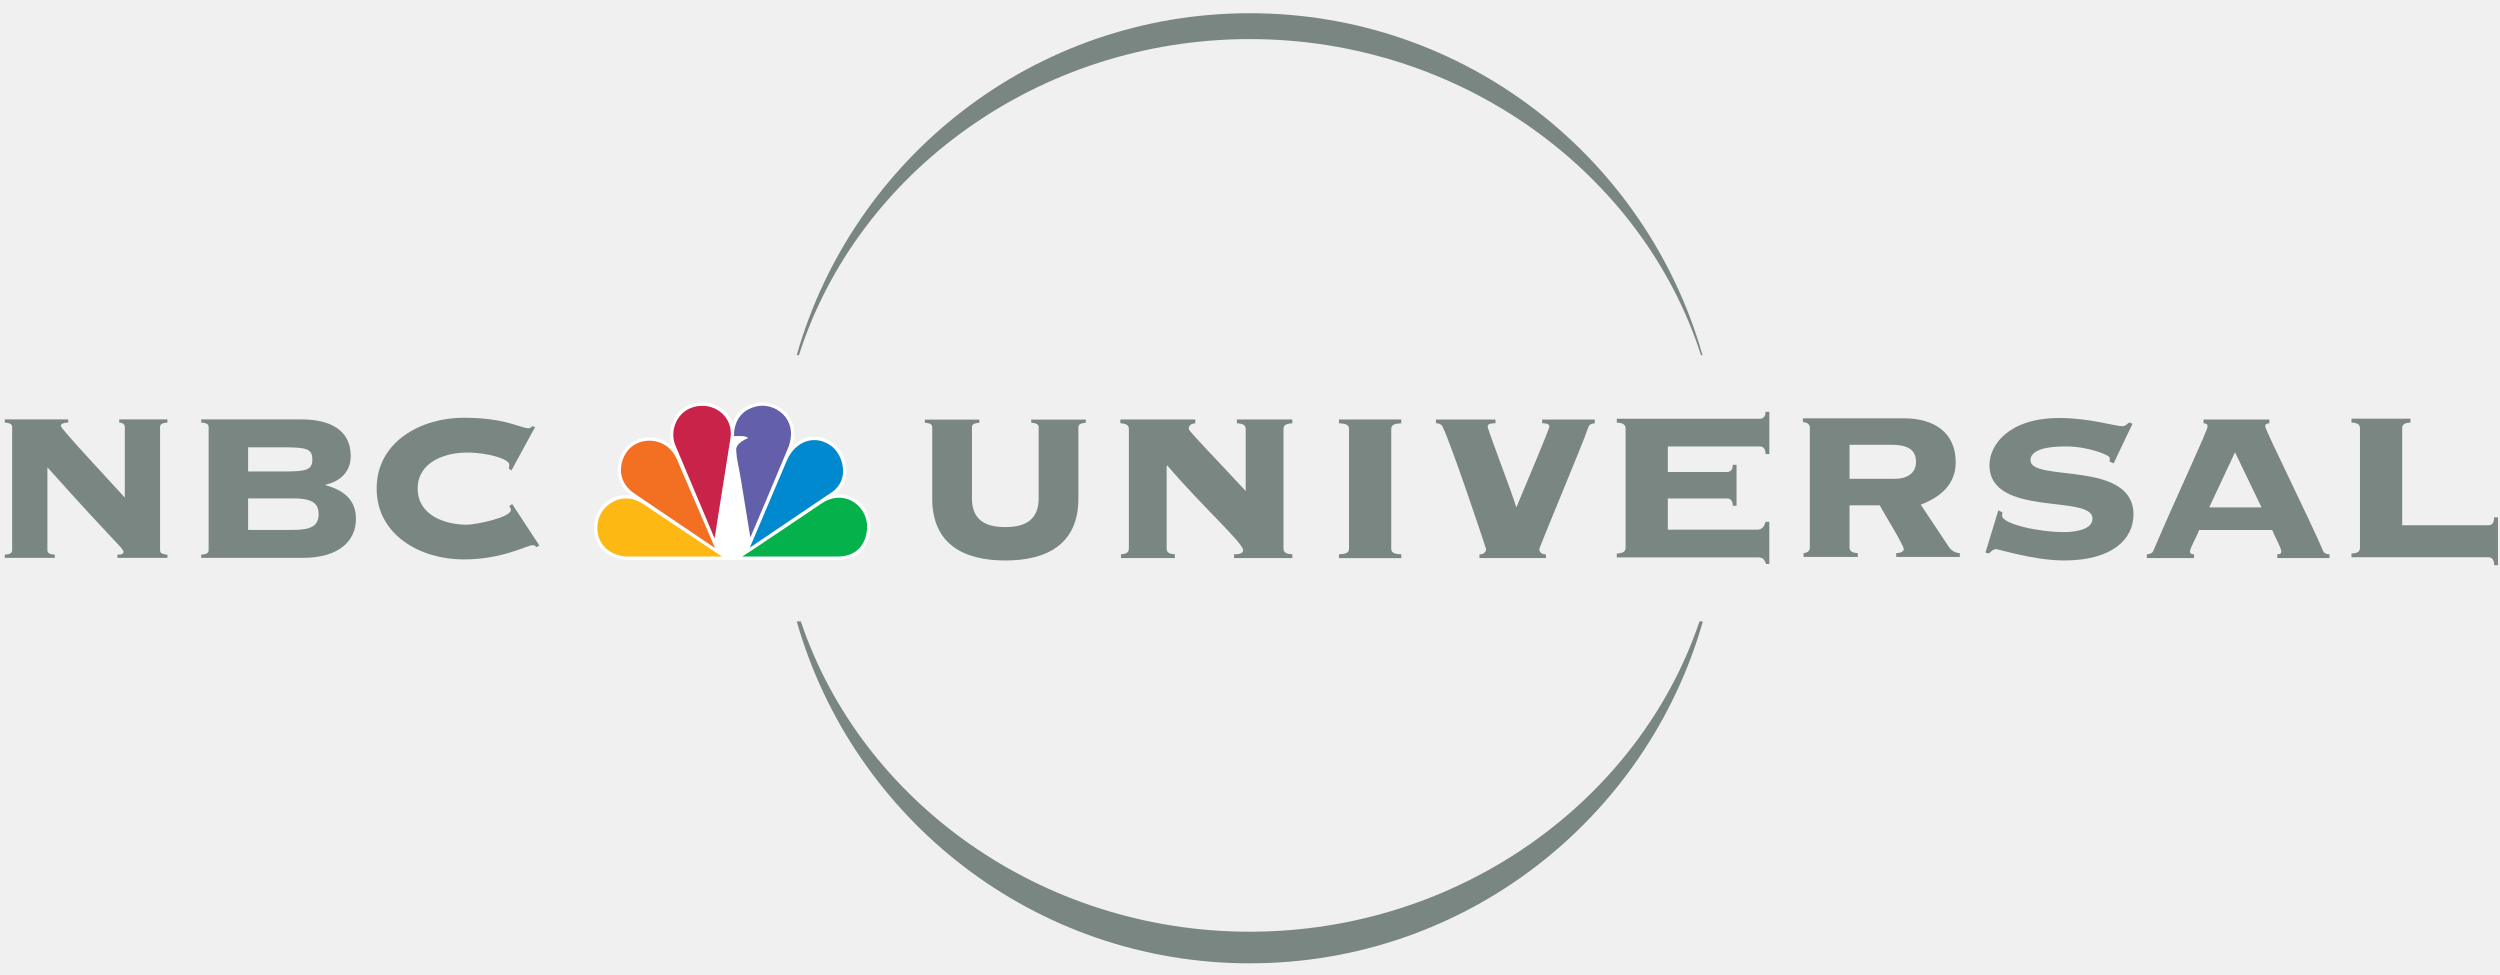
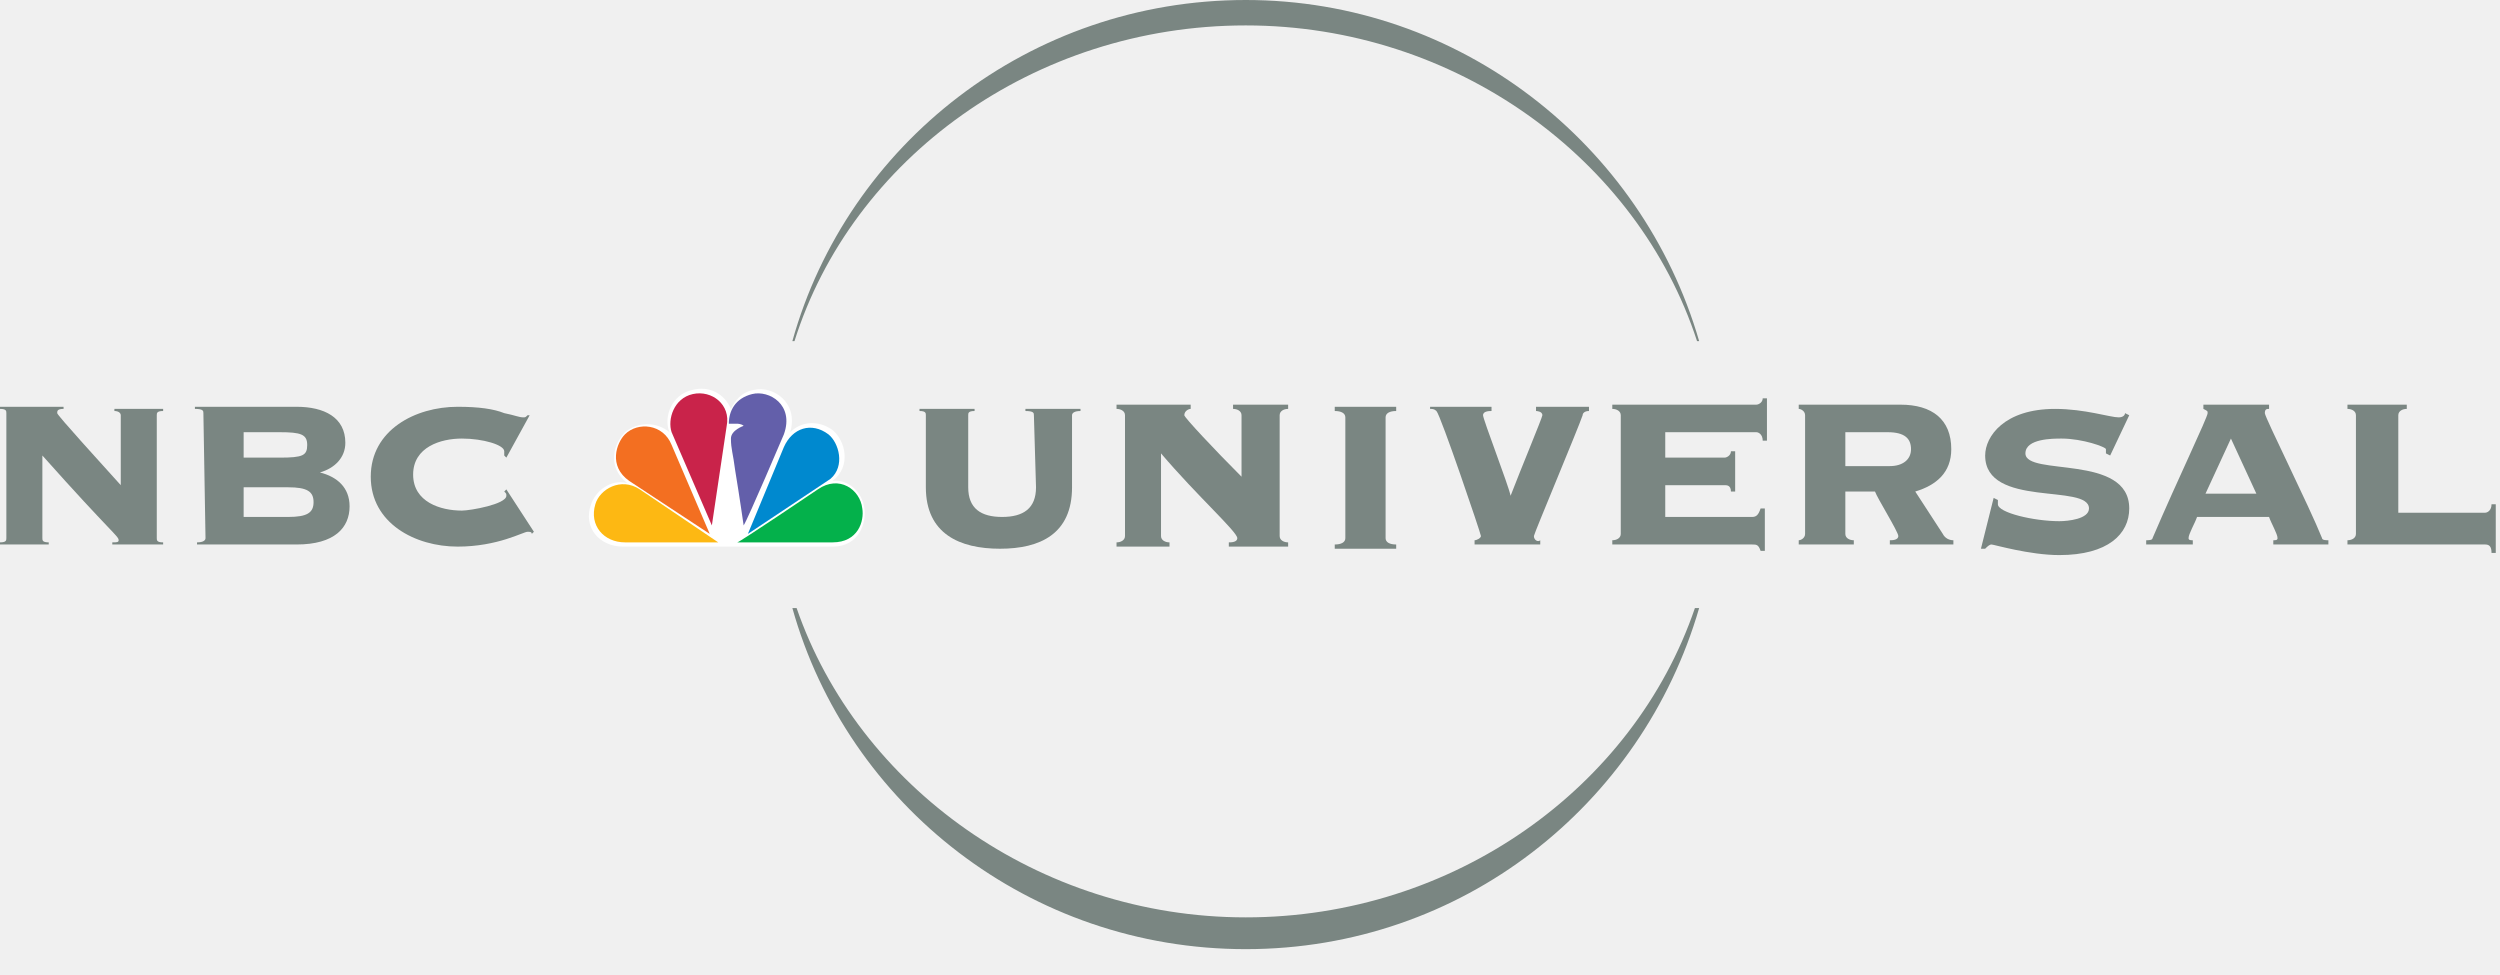
- <svg xmlns="http://www.w3.org/2000/svg" version="1.1" width="118" height="46" viewBox="-0.225 -0.624 118 46" enable-background="new -0.225 -0.624 118 46" xml:space="preserve">
-   <defs>
- </defs>
-   <path fill="#FFFFFF" d="M40.846,24.029c0.077,0.587-0.173,1.772-1.527,1.772h-9.883c-1.129,0-1.871-0.915-1.546-2.009  c0.176-0.588,0.866-1.165,1.669-1.031l0.025,0.004l-0.021-0.015c-1.019-0.751-0.619-1.928-0.139-2.358  c0.563-0.499,1.477-0.511,2.063,0.048l0.022,0.02l-0.012-0.027c-0.298-0.743,0.077-1.813,1.082-2.021  c0.781-0.167,1.53,0.245,1.771,0.928h0.001c0.15-0.437,0.495-0.805,1.124-0.939c0.881-0.192,2.146,0.583,1.698,2.025l-0.009,0.023  l0.02-0.018c0.534-0.525,1.322-0.612,1.974-0.09c0.554,0.453,0.936,1.699-0.002,2.373l-0.02,0.016l0.025-0.004  C40.011,22.597,40.743,23.241,40.846,24.029" />
-   <path fill="#FDB813" d="M33.855,25.645l-3.729-2.484c-0.948-0.635-1.886,0.012-2.086,0.68c-0.293,0.984,0.363,1.805,1.396,1.805  H33.855" />
-   <path fill="#0089CF" d="M39.06,20.463c-0.761-0.609-1.734-0.304-2.145,0.646l-1.747,4.114l3.868-2.614  C39.894,22.022,39.576,20.885,39.06,20.463" />
-   <path fill="#635FAA" d="M36.996,20.463c0.482-1.36-0.68-2.087-1.487-1.911c-0.822,0.176-1.092,0.798-1.092,1.407h0.363  c0,0,0.224,0,0.306,0.095c0,0-0.586,0.21-0.564,0.574c0.025,0.468,0.107,0.656,0.248,1.523c0.199,1.23,0.421,2.591,0.421,2.591  C35.309,24.496,36.996,20.475,36.996,20.463" />
-   <path fill="#04B14B" d="M40.69,24.05c-0.118-0.901-1.138-1.581-2.134-0.914c0,0-3.715,2.509-3.753,2.509c0.07,0,4.515,0,4.515,0  C40.527,25.645,40.762,24.602,40.69,24.05" />
-   <path fill="#C9234A" d="M34.253,20.054c0.152-0.963-0.702-1.689-1.641-1.491c-0.902,0.189-1.243,1.161-0.961,1.83l1.852,4.396  L34.253,20.054" />
-   <path fill="#F36F21" d="M33.527,25.247l-1.805-4.198c-0.423-0.973-1.561-1.102-2.194-0.539c-0.445,0.398-0.797,1.488,0.188,2.159  L33.527,25.247" />
-   <path fill="#7A8682" d="M79.99,28.707c-2.858,8.487-11.379,14.646-21.226,14.646c-9.849,0-18.339-6.158-21.189-14.646h-0.194  c2.651,9.313,11.219,16.138,21.384,16.138s18.732-6.824,21.385-16.138H79.99 M58.765,1.221c9.948,0,18.522,6.295,21.296,14.917  h0.072C77.479,6.826,68.929,0,58.765,0C48.6,0,40.032,6.824,37.381,16.138h0.104C40.243,7.512,48.813,1.221,58.765,1.221z" />
-   <path fill="#7A8682" d="M48.801,19.554c0-0.109-0.037-0.2-0.351-0.225V19.18h2.576v0.149c-0.312,0.024-0.351,0.115-0.351,0.225v3.35  c0,2.198-1.536,2.927-3.449,2.927c-1.912,0-3.45-0.729-3.45-2.927v-3.35c0-0.109-0.036-0.2-0.349-0.225V19.18h2.574v0.149  c-0.313,0.024-0.35,0.115-0.35,0.225v3.35c0,0.963,0.574,1.351,1.574,1.351s1.574-0.388,1.574-1.351V19.554" />
-   <path fill="#7A8682" d="M60.356,25.273c0,0.209,0.179,0.253,0.416,0.267v0.178h-2.749V25.54c0.148,0,0.429-0.014,0.429-0.193  c0-0.342-1.902-2.036-3.583-4.001l-0.029,0.031v3.896c0,0.209,0.179,0.253,0.388,0.267v0.178h-2.544V25.54  c0.193-0.014,0.373-0.058,0.373-0.267v-5.651c0-0.208-0.18-0.253-0.402-0.269v-0.177h3.538v0.177  c-0.133,0.016-0.311,0.061-0.311,0.269c0,0.104,1.441,1.577,2.69,2.929v-2.929c0-0.208-0.179-0.253-0.416-0.269v-0.177h2.616v0.177  c-0.237,0.016-0.416,0.061-0.416,0.269V25.273" />
-   <path fill="#7A8682" d="M65.916,19.177v0.177c-0.298,0.016-0.474,0.061-0.474,0.269v5.651c0,0.209,0.176,0.253,0.474,0.267v0.178  h-2.942V25.54c0.297-0.014,0.475-0.058,0.475-0.267v-5.651c0-0.208-0.178-0.253-0.475-0.269v-0.177H65.916" />
-   <path fill="#7A8682" d="M67.553,19.177h2.81v0.177c-0.119,0-0.371,0-0.371,0.151c0,0.162,1.235,3.344,1.34,3.791h0.027  c0.521-1.263,1.546-3.659,1.546-3.791c0-0.151-0.251-0.151-0.339-0.151v-0.177h2.482v0.177c-0.164,0.016-0.269,0.061-0.312,0.209  c-0.194,0.624-2.305,5.622-2.305,5.739c0,0.163,0.176,0.255,0.311,0.238v0.178h-3.137V25.54c0.134,0.017,0.313-0.075,0.313-0.238  c0-0.06-1.904-5.739-2.112-5.871c-0.119-0.077-0.18-0.077-0.253-0.077V19.177" />
-   <path fill="#7A8682" d="M82.719,24.378c0.177,0,0.328-0.104,0.388-0.372h0.18v1.991h-0.152c-0.102-0.269-0.178-0.312-0.415-0.312  h-6.633v-0.178c0.208-0.015,0.417-0.059,0.417-0.268v-5.65c0-0.209-0.209-0.254-0.417-0.269v-0.18h6.752  c0.118,0,0.269-0.057,0.269-0.326h0.18v1.993h-0.18c0-0.298-0.15-0.358-0.269-0.358h-4.343v1.206h2.796  c0.119,0,0.27-0.058,0.27-0.341h0.177v1.934h-0.177c0-0.285-0.15-0.343-0.27-0.343h-2.796v1.472H82.719" />
-   <path fill="#7A8682" d="M85.2,19.565c0-0.207-0.178-0.251-0.328-0.267V19.12h4.774c1.46,0,2.439,0.713,2.439,2.067  c0,1.069-0.729,1.651-1.651,2.009l1.324,1.989c0.104,0.165,0.311,0.3,0.52,0.3v0.177h-3.002v-0.177c0.131,0,0.357-0.045,0.357-0.193  c0-0.195-1.014-1.813-1.132-2.064h-1.428v1.99c0,0.208,0.18,0.252,0.389,0.268v0.177h-2.558v-0.177  c0.117-0.016,0.295-0.06,0.295-0.268V19.565 M87.074,21.976h2.113c0.623,0,1.023-0.266,1.023-0.805c0-0.46-0.253-0.8-1.131-0.8  h-2.006V21.976z" />
-   <path fill="#7A8682" d="M94.096,23.466l0.192,0.089c0,0.045-0.015,0.088-0.015,0.162c0,0.386,1.711,0.774,2.916,0.774  c0.37,0,1.352-0.06,1.352-0.641c0-1.16-4.863-0.03-4.863-2.525c0-0.924,0.879-2.219,3.302-2.219c1.414,0,2.633,0.387,2.958,0.387  c0.166,0,0.254-0.118,0.328-0.177l0.165,0.059l-0.894,1.874l-0.19-0.089c0-0.044,0.012-0.104,0.012-0.164  c0-0.148-1.054-0.548-2.052-0.548c-0.371,0-1.693,0-1.693,0.651c0,1.056,4.861-0.03,4.861,2.559c0,1.161-0.995,2.172-3.271,2.172  c-1.426,0-3.093-0.535-3.212-0.535c-0.134,0-0.238,0.103-0.341,0.208l-0.163-0.046L94.096,23.466" />
-   <path fill="#7A8682" d="M107.263,25.718V25.54c0.058,0,0.19,0,0.19-0.133c0-0.165-0.326-0.743-0.431-1.014h-3.45  c-0.088,0.271-0.431,0.849-0.431,1.014c0,0.133,0.132,0.133,0.193,0.133v0.178h-2.23V25.54c0.119,0,0.252-0.045,0.299-0.148  c1.188-2.779,2.57-5.681,2.57-5.887c0-0.105-0.043-0.136-0.191-0.151v-0.177h3.106v0.177c-0.148,0.016-0.193,0.046-0.193,0.151  c0,0.177,2.083,4.354,2.736,5.887c0.045,0.104,0.178,0.148,0.296,0.148v0.178H107.263 M106.518,23.325l-1.25-2.602l-1.218,2.602  H106.518z" />
-   <path fill="#7A8682" d="M111.166,19.584c0-0.206-0.178-0.252-0.401-0.266v-0.18h2.782v0.18c-0.212,0.014-0.389,0.06-0.389,0.266  v4.583h4.075c0.121,0,0.266-0.06,0.266-0.374h0.18v2.26h-0.18c0-0.312-0.145-0.373-0.266-0.373h-6.469v-0.177  c0.224-0.012,0.401-0.058,0.401-0.266V19.584" />
-   <path fill="#7A8682" d="M0.348,19.544c0-0.11-0.038-0.199-0.348-0.224v-0.148h2.996v0.148c-0.288,0.014-0.349,0.089-0.349,0.159  c0,0.141,2.149,2.424,3.019,3.382v-3.317c0-0.148-0.101-0.21-0.262-0.224v-0.148h2.274v0.148c-0.311,0.024-0.348,0.113-0.348,0.224  v5.79c0,0.112,0.037,0.199,0.348,0.223v0.15H5.317v-0.15c0.224,0,0.287-0.048,0.287-0.135c0-0.163-0.312-0.325-3.592-3.989v3.901  c0,0.112,0.038,0.199,0.348,0.223v0.15H0v-0.15c0.31-0.023,0.348-0.11,0.348-0.223V19.544" />
-   <path fill="#7A8682" d="M9.622,19.544c0-0.11-0.038-0.199-0.35-0.224v-0.148h4.735c1.34,0,2.322,0.496,2.322,1.727  c0,0.745-0.497,1.203-1.193,1.355v0.022c0.833,0.227,1.44,0.671,1.44,1.591c0,0.994-0.744,1.84-2.508,1.84H9.272v-0.15  c0.312-0.023,0.35-0.11,0.35-0.223V19.544 M11.485,21.63h1.69c1.066,0,1.342-0.073,1.342-0.573c0-0.495-0.275-0.568-1.342-0.568  h-1.69V21.63z M11.485,24.389h2.112c0.869,0,1.217-0.197,1.217-0.745c0-0.544-0.348-0.745-1.217-0.745h-2.112V24.389z" />
-   <path fill="#7A8682" d="M23.914,21.581l-0.126-0.086c0.014-0.05,0.027-0.098,0.027-0.188c0-0.251-0.958-0.57-2.013-0.57  c-1.008,0-2.313,0.436-2.313,1.7c0,1.27,1.305,1.705,2.313,1.705c0.435,0,2.087-0.339,2.087-0.697c0-0.075-0.049-0.125-0.074-0.187  l0.136-0.089l1.28,1.953l-0.15,0.085c-0.037-0.085-0.086-0.098-0.173-0.098c-0.249,0-1.405,0.673-3.255,0.673  c-1.989,0-4.1-1.12-4.1-3.346c0-2.224,2.11-3.342,4.1-3.342c0.992,0,1.702,0.124,2.198,0.263c0.484,0.137,0.732,0.236,0.857,0.236  c0.074,0,0.138-0.039,0.188-0.1l0.136,0.038L23.914,21.581" />
+ <svg xmlns="http://www.w3.org/2000/svg" version="1.1" id="Layer_1" x="0px" y="0px" viewBox="0 0 118 46" style="enable-background:new 0 0 118 46;" xml:space="preserve">
+   <style type="text/css">
+ 	.st0{fill:#FFFFFF;}
+ 	.st1{fill:#FDB813;}
+ 	.st2{fill:#0089CF;}
+ 	.st3{fill:#635FAA;}
+ 	.st4{fill:#04B14B;}
+ 	.st5{fill:#C9234A;}
+ 	.st6{fill:#F36F21;}
+ 	.st7{fill:#7A8682;}
+ </style>
+   <path class="st0" d="M40.8,24c0.1,0.6-0.2,1.8-1.5,1.8h-9.9c-1.1,0-1.9-0.9-1.5-2c0.2-0.6,0.9-1.2,1.7-1l0,0l0,0  c-1-0.8-0.6-1.9-0.1-2.4c0.6-0.5,1.5-0.5,2.1,0l0,0l0,0c-0.3-0.7,0.1-1.8,1.1-2c0.8-0.2,1.5,0.2,1.8,0.9h0c0.2-0.4,0.5-0.8,1.1-0.9  c0.9-0.2,2.1,0.6,1.7,2l0,0l0,0c0.5-0.5,1.3-0.6,2-0.1c0.6,0.5,0.9,1.7,0,2.4l0,0l0,0C40,22.6,40.7,23.2,40.8,24" />
+   <path class="st1" d="M33.9,25.6l-3.7-2.5c-0.9-0.6-1.9,0-2.1,0.7c-0.3,1,0.4,1.8,1.4,1.8L33.9,25.6" />
+   <path class="st2" d="M39.1,20.5c-0.8-0.6-1.7-0.3-2.1,0.6l-1.7,4.1l3.9-2.6C39.9,22,39.6,20.9,39.1,20.5" />
+   <path class="st3" d="M37,20.5c0.5-1.4-0.7-2.1-1.5-1.9c-0.8,0.2-1.1,0.8-1.1,1.4h0.4c0,0,0.2,0,0.3,0.1c0,0-0.6,0.2-0.6,0.6  c0,0.5,0.1,0.7,0.2,1.5c0.2,1.2,0.4,2.6,0.4,2.6C35.3,24.5,37,20.5,37,20.5" />
+   <path class="st4" d="M40.7,24c-0.1-0.9-1.1-1.6-2.1-0.9c0,0-3.7,2.5-3.8,2.5c0.1,0,4.5,0,4.5,0C40.5,25.6,40.8,24.6,40.7,24" />
+   <path class="st5" d="M34.3,20.1c0.2-1-0.7-1.7-1.6-1.5c-0.9,0.2-1.2,1.2-1,1.8l1.9,4.4L34.3,20.1" />
+   <path class="st6" d="M33.5,25.2L31.7,21c-0.4-1-1.6-1.1-2.2-0.5c-0.4,0.4-0.8,1.5,0.2,2.2L33.5,25.2" />
+   <path class="st7" d="M80,28.7c-2.9,8.5-11.4,14.6-21.2,14.6c-9.8,0-18.3-6.2-21.2-14.6h-0.2C40,38,48.6,44.8,58.8,44.8  S77.5,38,80.2,28.7H80 M58.8,1.2c9.9,0,18.5,6.3,21.3,14.9h0.1C77.5,6.8,68.9,0,58.8,0C48.6,0,40,6.8,37.4,16.1h0.1  C40.2,7.5,48.8,1.2,58.8,1.2z" />
+   <path class="st7" d="M48.8,19.6c0-0.1,0-0.2-0.4-0.2v-0.1H51v0.1c-0.3,0-0.4,0.1-0.4,0.2v3.4c0,2.2-1.5,2.9-3.4,2.9  c-1.9,0-3.5-0.7-3.5-2.9v-3.4c0-0.1,0-0.2-0.3-0.2v-0.1H46v0.1c-0.3,0-0.3,0.1-0.3,0.2v3.4c0,1,0.6,1.4,1.6,1.4s1.6-0.4,1.6-1.4  L48.8,19.6" />
+   <path class="st7" d="M60.4,25.3c0,0.2,0.2,0.3,0.4,0.3v0.2H58v-0.2c0.1,0,0.4,0,0.4-0.2c0-0.3-1.9-2-3.6-4l0,0v3.9  c0,0.2,0.2,0.3,0.4,0.3v0.2h-2.5v-0.2c0.2,0,0.4-0.1,0.4-0.3v-5.7c0-0.2-0.2-0.3-0.4-0.3v-0.2h3.5v0.2c-0.1,0-0.3,0.1-0.3,0.3  c0,0.1,1.4,1.6,2.7,2.9v-2.9c0-0.2-0.2-0.3-0.4-0.3v-0.2h2.6v0.2c-0.2,0-0.4,0.1-0.4,0.3V25.3" />
+   <path class="st7" d="M65.9,19.2v0.2c-0.3,0-0.5,0.1-0.5,0.3v5.7c0,0.2,0.2,0.3,0.5,0.3v0.2H63v-0.2c0.3,0,0.5-0.1,0.5-0.3v-5.7  c0-0.2-0.2-0.3-0.5-0.3v-0.2L65.9,19.2" />
+   <path class="st7" d="M67.6,19.2h2.8v0.2c-0.1,0-0.4,0-0.4,0.2c0,0.2,1.2,3.3,1.3,3.8h0c0.5-1.3,1.5-3.7,1.5-3.8  c0-0.2-0.3-0.2-0.3-0.2v-0.2H75v0.2c-0.2,0-0.3,0.1-0.3,0.2c-0.2,0.6-2.3,5.6-2.3,5.7c0,0.2,0.2,0.3,0.3,0.2v0.2h-3.1v-0.2  c0.1,0,0.3-0.1,0.3-0.2c0-0.1-1.9-5.7-2.1-5.9c-0.1-0.1-0.2-0.1-0.3-0.1V19.2" />
+   <path class="st7" d="M82.7,24.4c0.2,0,0.3-0.1,0.4-0.4h0.2v2h-0.2c-0.1-0.3-0.2-0.3-0.4-0.3h-6.6v-0.2c0.2,0,0.4-0.1,0.4-0.3v-5.6  c0-0.2-0.2-0.3-0.4-0.3v-0.2h6.8c0.1,0,0.3-0.1,0.3-0.3h0.2v2h-0.2c0-0.3-0.2-0.4-0.3-0.4h-4.3v1.2h2.8c0.1,0,0.3-0.1,0.3-0.3h0.2  v1.9h-0.2c0-0.3-0.2-0.3-0.3-0.3h-2.8v1.5L82.7,24.4" />
+   <path class="st7" d="M85.2,19.6c0-0.2-0.2-0.3-0.3-0.3v-0.2h4.8c1.5,0,2.4,0.7,2.4,2.1c0,1.1-0.7,1.7-1.7,2l1.3,2  c0.1,0.2,0.3,0.3,0.5,0.3v0.2h-3v-0.2c0.1,0,0.4,0,0.4-0.2c0-0.2-1-1.8-1.1-2.1h-1.4v2c0,0.2,0.2,0.3,0.4,0.3v0.2h-2.6v-0.2  c0.1,0,0.3-0.1,0.3-0.3L85.2,19.6 M87.1,22h2.1c0.6,0,1-0.3,1-0.8c0-0.5-0.3-0.8-1.1-0.8h-2L87.1,22L87.1,22z" />
+   <path class="st7" d="M94.1,23.5l0.2,0.1c0,0,0,0.1,0,0.2c0,0.4,1.7,0.8,2.9,0.8c0.4,0,1.4-0.1,1.4-0.6c0-1.2-4.9,0-4.9-2.5  c0-0.9,0.9-2.2,3.3-2.2c1.4,0,2.6,0.4,3,0.4c0.2,0,0.3-0.1,0.3-0.2l0.2,0.1l-0.9,1.9l-0.2-0.1c0,0,0-0.1,0-0.2  c0-0.1-1.1-0.5-2.1-0.5c-0.4,0-1.7,0-1.7,0.7c0,1.1,4.9,0,4.9,2.6c0,1.2-1,2.2-3.3,2.2c-1.4,0-3.1-0.5-3.2-0.5  c-0.1,0-0.2,0.1-0.3,0.2l-0.2,0L94.1,23.5" />
+   <path class="st7" d="M107.3,25.7v-0.2c0.1,0,0.2,0,0.2-0.1c0-0.2-0.3-0.7-0.4-1h-3.4c-0.1,0.3-0.4,0.8-0.4,1c0,0.1,0.1,0.1,0.2,0.1  v0.2h-2.2v-0.2c0.1,0,0.3,0,0.3-0.1c1.2-2.8,2.6-5.7,2.6-5.9c0-0.1,0-0.1-0.2-0.2v-0.2h3.1v0.2c-0.1,0-0.2,0-0.2,0.2  c0,0.2,2.1,4.4,2.7,5.9c0,0.1,0.2,0.1,0.3,0.1v0.2L107.3,25.7 M106.5,23.3l-1.2-2.6l-1.2,2.6H106.5z" />
+   <path class="st7" d="M111.2,19.6c0-0.2-0.2-0.3-0.4-0.3v-0.2h2.8v0.2c-0.2,0-0.4,0.1-0.4,0.3v4.6h4.1c0.1,0,0.3-0.1,0.3-0.4h0.2v2.3  h-0.2c0-0.3-0.1-0.4-0.3-0.4h-6.5v-0.2c0.2,0,0.4-0.1,0.4-0.3L111.2,19.6" />
+   <path class="st7" d="M0.3,19.5c0-0.1,0-0.2-0.3-0.2v-0.1h3v0.1c-0.3,0-0.3,0.1-0.3,0.2c0,0.1,2.1,2.4,3,3.4v-3.3  c0-0.1-0.1-0.2-0.3-0.2v-0.1h2.3v0.1c-0.3,0-0.3,0.1-0.3,0.2v5.8c0,0.1,0,0.2,0.3,0.2v0.1H5.3v-0.1c0.2,0,0.3,0,0.3-0.1  c0-0.2-0.3-0.3-3.6-4v3.9c0,0.1,0,0.2,0.3,0.2v0.1H0v-0.1c0.3,0,0.3-0.1,0.3-0.2V19.5" />
+   <path class="st7" d="M9.6,19.5c0-0.1,0-0.2-0.4-0.2v-0.1H14c1.3,0,2.3,0.5,2.3,1.7c0,0.7-0.5,1.2-1.2,1.4v0c0.8,0.2,1.4,0.7,1.4,1.6  c0,1-0.7,1.8-2.5,1.8H9.3v-0.1c0.3,0,0.4-0.1,0.4-0.2L9.6,19.5 M11.5,21.6h1.7c1.1,0,1.3-0.1,1.3-0.6c0-0.5-0.3-0.6-1.3-0.6h-1.7  L11.5,21.6z M11.5,24.4h2.1c0.9,0,1.2-0.2,1.2-0.7c0-0.5-0.3-0.7-1.2-0.7h-2.1L11.5,24.4z" />
+   <path class="st7" d="M23.9,21.6l-0.1-0.1c0,0,0-0.1,0-0.2c0-0.3-1-0.6-2-0.6c-1,0-2.3,0.4-2.3,1.7c0,1.3,1.3,1.7,2.3,1.7  c0.4,0,2.1-0.3,2.1-0.7c0-0.1,0-0.1-0.1-0.2l0.1-0.1l1.3,2l-0.1,0.1c0-0.1-0.1-0.1-0.2-0.1c-0.2,0-1.4,0.7-3.3,0.7  c-2,0-4.1-1.1-4.1-3.3c0-2.2,2.1-3.3,4.1-3.3c1,0,1.7,0.1,2.2,0.3c0.5,0.1,0.7,0.2,0.9,0.2c0.1,0,0.1,0,0.2-0.1l0.1,0L23.9,21.6" />
</svg>
